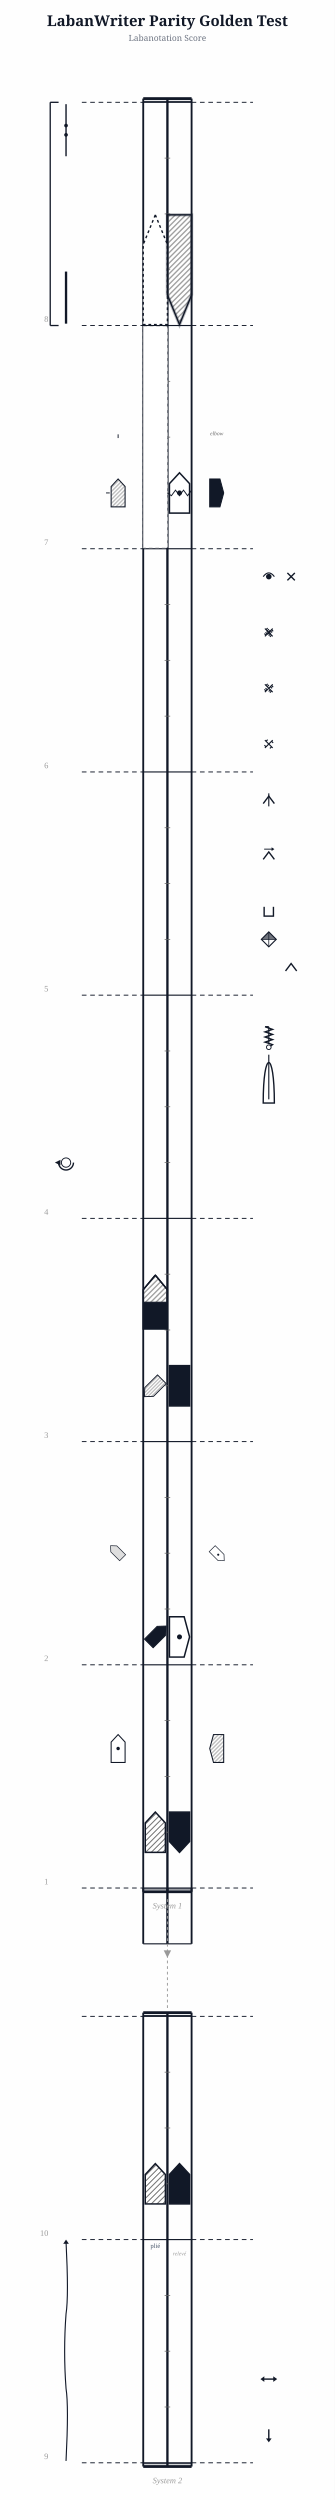
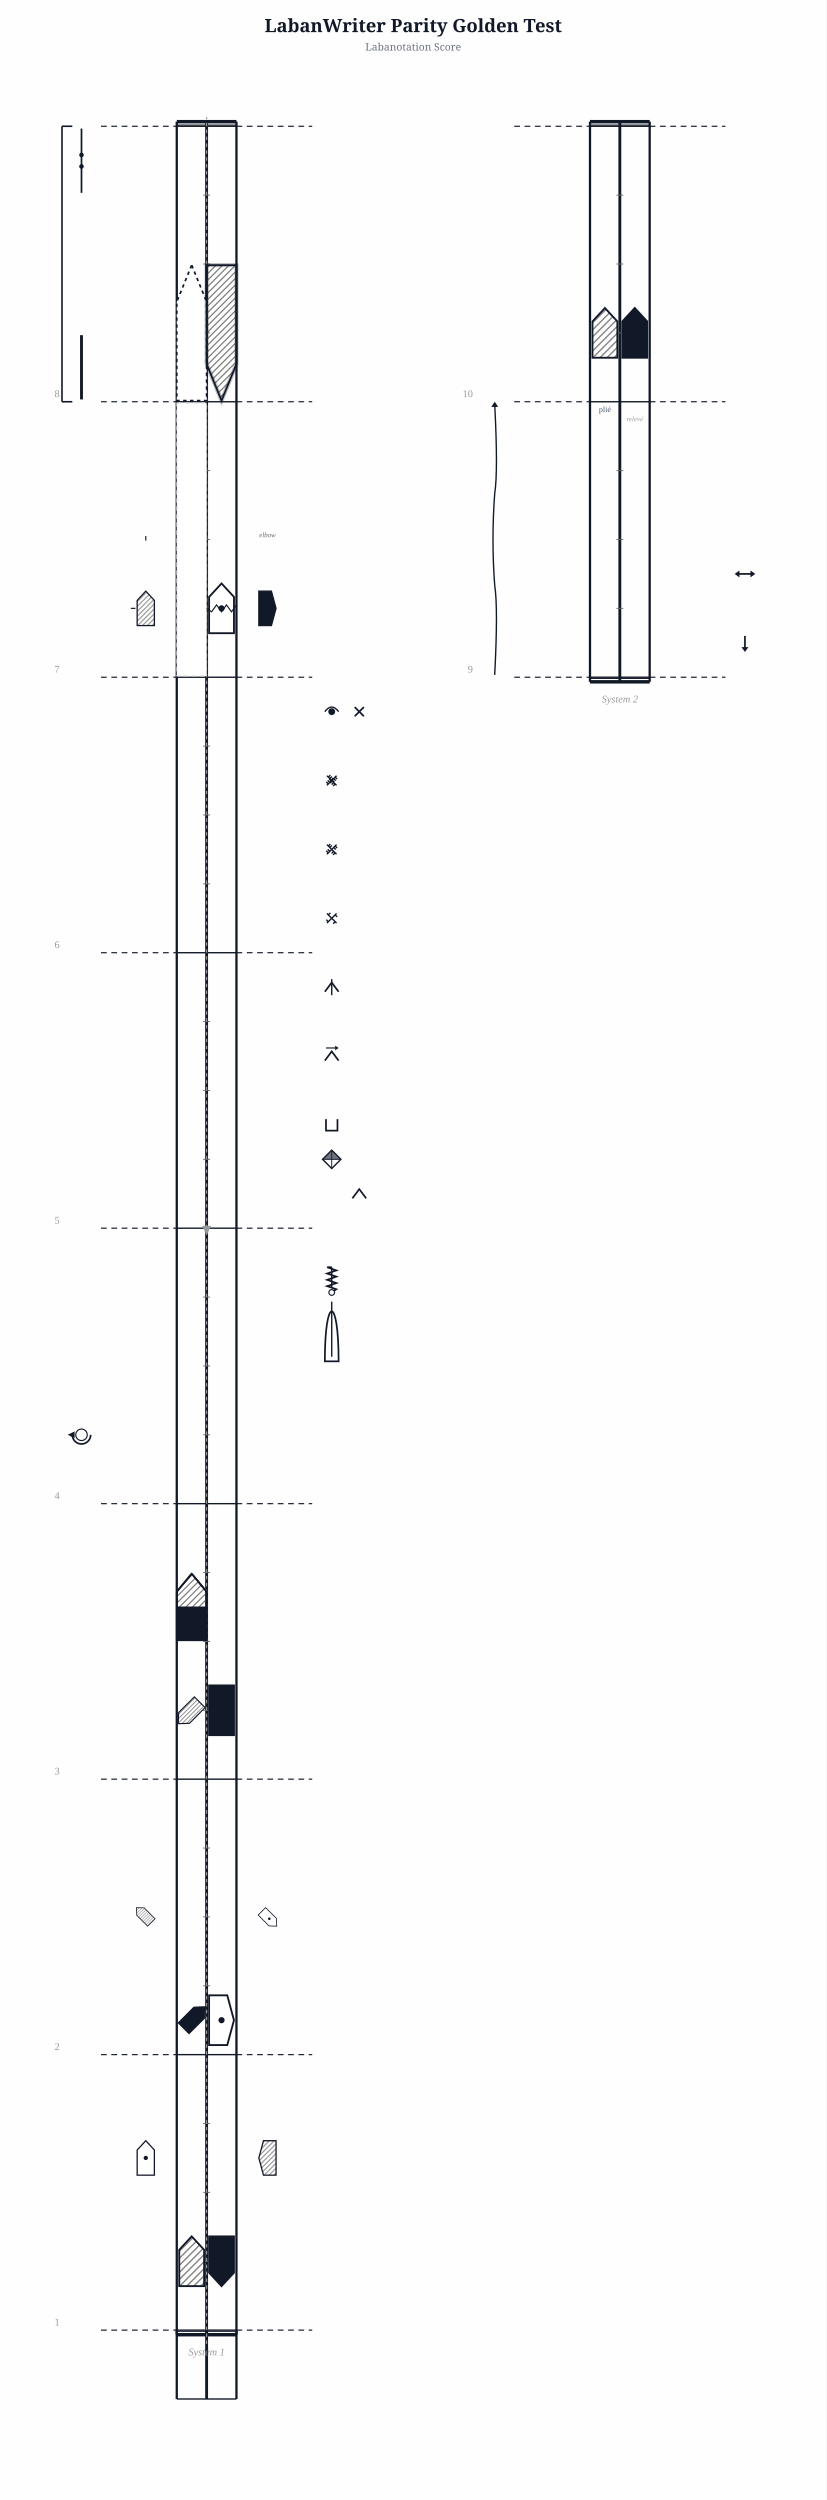
- <svg xmlns="http://www.w3.org/2000/svg" width="360" height="2688" viewBox="0 0 360 2688">
-   <rect x="0" y="0" width="360" height="2688" fill="#fefefe" />
+ <svg xmlns="http://www.w3.org/2000/svg" width="720" height="2178" viewBox="0 0 720 2178">
+   <rect x="0" y="0" width="720" height="2178" fill="#fefefe" />
  <defs>
    <pattern id="laban-hatch" patternUnits="userSpaceOnUse" width="4" height="4" patternTransform="rotate(45)">
      <line x1="0" y1="0" x2="0" y2="4" stroke="#555" stroke-width="1.5" />
    </pattern>
    <marker id="arrow" viewBox="0 0 10 10" refX="8" refY="5" markerWidth="6" markerHeight="6" orient="auto-start-reverse">
      <path d="M 0 0 L 10 5 L 0 10 Z" fill="#111827" />
    </marker>
    <symbol id="laban-dir-backward-high" viewBox="-2.0 -2.0 24.0 44.0">
      <path d="M 0.0 0.0 L 20.0 0.0 L 20.0 29.2 L 10.0 40.0 L 0.0 29.2 Z" fill="url(#laban-hatch)" stroke="#111827" stroke-width="1.5" />
    </symbol>
    <symbol id="laban-dir-backward-low" viewBox="-2.0 -2.0 24.0 44.0">
      <path d="M 0.0 0.0 L 20.0 0.0 L 20.0 29.2 L 10.0 40.0 L 0.0 29.2 Z" fill="#111827" stroke="#111827" stroke-width="1.5" />
    </symbol>
    <symbol id="laban-dir-diagonal_backward_left-middle" viewBox="-13.2 -3.2 39.3 39.3">
      <path d="M -11.2 12.9 L 2.9 -1.2 L 23.6 19.4 L 24.1 34.1 L 9.4 33.6 Z" fill="#ffffff" stroke="#111827" stroke-width="1.5" />
      <circle cx="10.0" cy="20.0" r="2.5" fill="#111827" />
    </symbol>
    <symbol id="laban-dir-diagonal_backward_right-high" viewBox="-6.1 -3.2 39.3 39.3">
      <path d="M 17.1 -1.2 L 31.2 12.9 L 10.6 33.6 L -4.1 34.1 L -3.6 19.4 Z" fill="url(#laban-hatch)" stroke="#111827" stroke-width="1.5" />
    </symbol>
    <symbol id="laban-dir-diagonal_forward_left-low" viewBox="-13.2 3.9 39.3 39.3">
      <path d="M 24.1 5.9 L 23.6 20.6 L 2.9 41.2 L -11.2 27.1 L 9.4 6.4 Z" fill="#111827" stroke="#111827" stroke-width="1.5" />
    </symbol>
    <symbol id="laban-dir-diagonal_forward_right-high" viewBox="-6.1 3.9 39.3 39.3">
      <path d="M -4.1 5.9 L 10.6 6.4 L 31.2 27.1 L 17.1 41.2 L -3.6 20.6 Z" fill="url(#laban-hatch)" stroke="#111827" stroke-width="1.5" />
    </symbol>
    <symbol id="laban-dir-forward-high" viewBox="-2.0 -2.0 24.0 44.0">
      <path d="M 10.0 0.0 L 20.0 10.8 L 20.0 40.0 L 0.0 40.0 L 0.0 10.8 Z" fill="url(#laban-hatch)" stroke="#111827" stroke-width="1.5" />
    </symbol>
    <symbol id="laban-dir-forward-low" viewBox="-2.0 -2.0 24.0 44.0">
      <path d="M 10.0 0.0 L 20.0 10.8 L 20.0 40.0 L 0.0 40.0 L 0.0 10.8 Z" fill="#111827" stroke="#111827" stroke-width="1.5" />
    </symbol>
    <symbol id="laban-dir-forward-middle" viewBox="-2.0 -2.0 24.0 44.0">
      <path d="M 10.0 0.0 L 20.0 10.8 L 20.0 40.0 L 0.0 40.0 L 0.0 10.8 Z" fill="#ffffff" stroke="#111827" stroke-width="1.5" />
      <circle cx="10.0" cy="20.0" r="2.5" fill="#111827" />
    </symbol>
    <symbol id="laban-dir-left-high" viewBox="-2.0 -2.0 24.0 44.0">
      <path d="M 20.0 0.0 L 20.0 40.0 L 5.4 40.0 L 0.0 20.0 L 5.4 0.0 Z" fill="url(#laban-hatch)" stroke="#111827" stroke-width="1.5" />
    </symbol>
    <symbol id="laban-dir-place-low" viewBox="-2.0 -2.0 24.0 44.0">
      <path d="M 0.0 0.0 L 20.0 0.0 L 20.0 40.0 L 0.0 40.0 Z" fill="#111827" stroke="#111827" stroke-width="1.5" />
    </symbol>
    <symbol id="laban-dir-right-low" viewBox="-2.0 -2.0 24.0 44.0">
      <path d="M 0.0 0.0 L 14.6 0.0 L 20.0 20.0 L 14.6 40.0 L 0.0 40.0 Z" fill="#111827" stroke="#111827" stroke-width="1.5" />
    </symbol>
    <symbol id="laban-dir-right-middle" viewBox="-2.0 -2.0 24.0 44.0">
      <path d="M 0.0 0.0 L 14.6 0.0 L 20.0 20.0 L 14.6 40.0 L 0.0 40.0 Z" fill="#ffffff" stroke="#111827" stroke-width="1.5" />
      <circle cx="10.0" cy="20.0" r="2.5" fill="#111827" />
    </symbol>
  </defs>
-   <text x="180.0" y="28" text-anchor="middle" font-size="16" font-weight="700" font-family="serif" fill="#111827">LabanWriter Parity Golden Test</text>
-   <text x="180.0" y="44" text-anchor="middle" font-size="9" font-family="serif" fill="#6b7280">Labanotation Score</text>
+   <text x="360.0" y="28" text-anchor="middle" font-size="16" font-weight="700" font-family="serif" fill="#111827">LabanWriter Parity Golden Test</text>
+   <text x="360.0" y="44" text-anchor="middle" font-size="9" font-family="serif" fill="#6b7280">Labanotation Score</text>
  <g class="laban-system" data-system="1" data-measures="1-8">
    <line x1="154.0" y1="106.0" x2="154.0" y2="2034.0" stroke="#111827" stroke-width="2" />
    <line x1="206.0" y1="106.0" x2="206.0" y2="2034.0" stroke="#111827" stroke-width="2" />
    <line x1="180.0" y1="106.0" x2="180.0" y2="2034.0" stroke="#111827" stroke-width="2.5" />
    <line x1="154.0" y1="2030.0" x2="206.0" y2="2030.0" stroke="#111827" stroke-width="1.2" />
    <line x1="88.0" y1="2030.0" x2="154.0" y2="2030.0" stroke="#111827" stroke-width="1" stroke-dasharray="5,4" />
    <line x1="206.0" y1="2030.0" x2="272.0" y2="2030.0" stroke="#111827" stroke-width="1" stroke-dasharray="5,4" />
    <line x1="177.0" y1="1970.0" x2="183.0" y2="1970.0" stroke="#666" stroke-width="0.8" />
    <line x1="177.0" y1="1910.0" x2="183.0" y2="1910.0" stroke="#666" stroke-width="0.8" />
    <line x1="177.0" y1="1850.0" x2="183.0" y2="1850.0" stroke="#666" stroke-width="0.8" />
    <line x1="154.0" y1="1790.0" x2="206.0" y2="1790.0" stroke="#111827" stroke-width="1.2" />
    <line x1="88.0" y1="1790.0" x2="154.0" y2="1790.0" stroke="#111827" stroke-width="1" stroke-dasharray="5,4" />
    <line x1="206.0" y1="1790.0" x2="272.0" y2="1790.0" stroke="#111827" stroke-width="1" stroke-dasharray="5,4" />
    <line x1="177.0" y1="1730.0" x2="183.0" y2="1730.0" stroke="#666" stroke-width="0.8" />
    <line x1="177.0" y1="1670.0" x2="183.0" y2="1670.0" stroke="#666" stroke-width="0.8" />
    <line x1="177.0" y1="1610.0" x2="183.0" y2="1610.0" stroke="#666" stroke-width="0.8" />
    <line x1="154.0" y1="1550.0" x2="206.0" y2="1550.0" stroke="#111827" stroke-width="1.2" />
    <line x1="88.0" y1="1550.0" x2="154.0" y2="1550.0" stroke="#111827" stroke-width="1" stroke-dasharray="5,4" />
    <line x1="206.0" y1="1550.0" x2="272.0" y2="1550.0" stroke="#111827" stroke-width="1" stroke-dasharray="5,4" />
    <line x1="177.0" y1="1490.0" x2="183.0" y2="1490.0" stroke="#666" stroke-width="0.8" />
    <line x1="177.0" y1="1430.0" x2="183.0" y2="1430.0" stroke="#666" stroke-width="0.8" />
    <line x1="177.0" y1="1370.0" x2="183.0" y2="1370.0" stroke="#666" stroke-width="0.8" />
    <line x1="154.0" y1="1310.0" x2="206.0" y2="1310.0" stroke="#111827" stroke-width="1.2" />
    <line x1="88.0" y1="1310.0" x2="154.0" y2="1310.0" stroke="#111827" stroke-width="1" stroke-dasharray="5,4" />
    <line x1="206.0" y1="1310.0" x2="272.0" y2="1310.0" stroke="#111827" stroke-width="1" stroke-dasharray="5,4" />
    <line x1="177.0" y1="1250.0" x2="183.0" y2="1250.0" stroke="#666" stroke-width="0.8" />
    <line x1="177.0" y1="1190.0" x2="183.0" y2="1190.0" stroke="#666" stroke-width="0.8" />
    <line x1="177.0" y1="1130.0" x2="183.0" y2="1130.0" stroke="#666" stroke-width="0.8" />
    <line x1="154.0" y1="1070.0" x2="206.0" y2="1070.0" stroke="#111827" stroke-width="1.2" />
    <line x1="88.0" y1="1070.0" x2="154.0" y2="1070.0" stroke="#111827" stroke-width="1" stroke-dasharray="5,4" />
    <line x1="206.0" y1="1070.0" x2="272.0" y2="1070.0" stroke="#111827" stroke-width="1" stroke-dasharray="5,4" />
    <line x1="177.0" y1="1010.0" x2="183.0" y2="1010.0" stroke="#666" stroke-width="0.8" />
    <line x1="177.0" y1="950.0" x2="183.0" y2="950.0" stroke="#666" stroke-width="0.8" />
    <line x1="177.0" y1="890.0" x2="183.0" y2="890.0" stroke="#666" stroke-width="0.8" />
    <line x1="154.0" y1="830.0" x2="206.0" y2="830.0" stroke="#111827" stroke-width="1.2" />
    <line x1="88.0" y1="830.0" x2="154.0" y2="830.0" stroke="#111827" stroke-width="1" stroke-dasharray="5,4" />
    <line x1="206.0" y1="830.0" x2="272.0" y2="830.0" stroke="#111827" stroke-width="1" stroke-dasharray="5,4" />
    <line x1="177.0" y1="770.0" x2="183.0" y2="770.0" stroke="#666" stroke-width="0.8" />
    <line x1="177.0" y1="710.0" x2="183.0" y2="710.0" stroke="#666" stroke-width="0.8" />
    <line x1="177.0" y1="650.0" x2="183.0" y2="650.0" stroke="#666" stroke-width="0.8" />
    <line x1="154.0" y1="590.0" x2="206.0" y2="590.0" stroke="#111827" stroke-width="1.2" />
    <line x1="88.0" y1="590.0" x2="154.0" y2="590.0" stroke="#111827" stroke-width="1" stroke-dasharray="5,4" />
    <line x1="206.0" y1="590.0" x2="272.0" y2="590.0" stroke="#111827" stroke-width="1" stroke-dasharray="5,4" />
    <line x1="177.0" y1="530.0" x2="183.0" y2="530.0" stroke="#666" stroke-width="0.8" />
    <line x1="177.0" y1="470.0" x2="183.0" y2="470.0" stroke="#666" stroke-width="0.8" />
    <line x1="177.0" y1="410.0" x2="183.0" y2="410.0" stroke="#666" stroke-width="0.8" />
    <line x1="154.0" y1="350.0" x2="206.0" y2="350.0" stroke="#111827" stroke-width="1.2" />
    <line x1="88.0" y1="350.0" x2="154.0" y2="350.0" stroke="#111827" stroke-width="1" stroke-dasharray="5,4" />
    <line x1="206.0" y1="350.0" x2="272.0" y2="350.0" stroke="#111827" stroke-width="1" stroke-dasharray="5,4" />
    <line x1="154.0" y1="110.0" x2="206.0" y2="110.0" stroke="#111827" stroke-width="1.2" />
    <line x1="88.0" y1="110.0" x2="154.0" y2="110.0" stroke="#111827" stroke-width="1" stroke-dasharray="5,4" />
    <line x1="206.0" y1="110.0" x2="272.0" y2="110.0" stroke="#111827" stroke-width="1" stroke-dasharray="5,4" />
    <line x1="177.0" y1="290.0" x2="183.0" y2="290.0" stroke="#666" stroke-width="0.8" />
    <line x1="177.0" y1="230.0" x2="183.0" y2="230.0" stroke="#666" stroke-width="0.8" />
    <line x1="177.0" y1="170.0" x2="183.0" y2="170.0" stroke="#666" stroke-width="0.8" />
    <line x1="154.0" y1="2034.0" x2="206.0" y2="2034.0" stroke="#111827" stroke-width="3" />
    <line x1="154.0" y1="2031.0" x2="206.0" y2="2031.0" stroke="#111827" stroke-width="1" />
    <line x1="154.0" y1="109.0" x2="206.0" y2="109.0" stroke="#111827" stroke-width="1" />
    <line x1="154.0" y1="106.0" x2="206.0" y2="106.0" stroke="#111827" stroke-width="3" />
    <g class="laban-starting-position">
      <line x1="154.0" y1="2030.0" x2="154.0" y2="2090.0" stroke="#111827" stroke-width="2" />
      <line x1="180.0" y1="2030.0" x2="180.0" y2="2090.0" stroke="#111827" stroke-width="2.5" />
      <line x1="206.0" y1="2030.0" x2="206.0" y2="2090.0" stroke="#111827" stroke-width="2" />
      <line x1="154.0" y1="2090.0" x2="206.0" y2="2090.0" stroke="#111827" stroke-width="1.2" />
    </g>
    <text x="52.0" y="2026.0" text-anchor="end" font-size="9" fill="#999">1</text>
    <text x="52.0" y="1786.0" text-anchor="end" font-size="9" fill="#999">2</text>
    <text x="52.0" y="1546.0" text-anchor="end" font-size="9" fill="#999">3</text>
    <text x="52.0" y="1306.0" text-anchor="end" font-size="9" fill="#999">4</text>
    <text x="52.0" y="1066.0" text-anchor="end" font-size="9" fill="#999">5</text>
    <text x="52.0" y="826.0" text-anchor="end" font-size="9" fill="#999">6</text>
    <text x="52.0" y="586.0" text-anchor="end" font-size="9" fill="#999">7</text>
    <text x="52.0" y="346.0" text-anchor="end" font-size="9" fill="#999">8</text>
    <text x="180.0" y="2052.0" text-anchor="middle" font-size="9" font-style="italic" fill="#999">System 1</text>
  </g>
-   <line x1="180.0" y1="2042.0" x2="180.0" y2="2160.0" stroke="#999" stroke-width="1" stroke-dasharray="3,3" />
-   <polygon points="176.0,2097.0 184.0,2097.0 180.0,2105.0" fill="#999" />
+   <line x1="180.0" y1="2042.0" x2="180.0" y2="102.0" stroke="#999" stroke-width="1" stroke-dasharray="3,3" />
+   <polygon points="176.0,1068.0 184.0,1068.0 180.0,1076.0" fill="#999" />
  <g class="laban-system" data-system="2" data-measures="9-10">
-     <line x1="154.0" y1="2164.0" x2="154.0" y2="2652.0" stroke="#111827" stroke-width="2" />
-     <line x1="206.0" y1="2164.0" x2="206.0" y2="2652.0" stroke="#111827" stroke-width="2" />
-     <line x1="180.0" y1="2164.0" x2="180.0" y2="2652.0" stroke="#111827" stroke-width="2.5" />
-     <line x1="154.0" y1="2648.0" x2="206.0" y2="2648.0" stroke="#111827" stroke-width="1.2" />
-     <line x1="88.0" y1="2648.0" x2="154.0" y2="2648.0" stroke="#111827" stroke-width="1" stroke-dasharray="5,4" />
-     <line x1="206.0" y1="2648.0" x2="272.0" y2="2648.0" stroke="#111827" stroke-width="1" stroke-dasharray="5,4" />
-     <line x1="177.0" y1="2588.0" x2="183.0" y2="2588.0" stroke="#666" stroke-width="0.8" />
-     <line x1="177.0" y1="2528.0" x2="183.0" y2="2528.0" stroke="#666" stroke-width="0.8" />
-     <line x1="177.0" y1="2468.0" x2="183.0" y2="2468.0" stroke="#666" stroke-width="0.8" />
-     <line x1="154.0" y1="2408.0" x2="206.0" y2="2408.0" stroke="#111827" stroke-width="1.2" />
-     <line x1="88.0" y1="2408.0" x2="154.0" y2="2408.0" stroke="#111827" stroke-width="1" stroke-dasharray="5,4" />
-     <line x1="206.0" y1="2408.0" x2="272.0" y2="2408.0" stroke="#111827" stroke-width="1" stroke-dasharray="5,4" />
-     <line x1="154.0" y1="2168.0" x2="206.0" y2="2168.0" stroke="#111827" stroke-width="1.2" />
-     <line x1="88.0" y1="2168.0" x2="154.0" y2="2168.0" stroke="#111827" stroke-width="1" stroke-dasharray="5,4" />
-     <line x1="206.0" y1="2168.0" x2="272.0" y2="2168.0" stroke="#111827" stroke-width="1" stroke-dasharray="5,4" />
-     <line x1="177.0" y1="2348.0" x2="183.0" y2="2348.0" stroke="#666" stroke-width="0.8" />
-     <line x1="177.0" y1="2288.0" x2="183.0" y2="2288.0" stroke="#666" stroke-width="0.8" />
-     <line x1="177.0" y1="2228.0" x2="183.0" y2="2228.0" stroke="#666" stroke-width="0.8" />
-     <line x1="154.0" y1="2652.0" x2="206.0" y2="2652.0" stroke="#111827" stroke-width="3" />
-     <line x1="154.0" y1="2649.0" x2="206.0" y2="2649.0" stroke="#111827" stroke-width="1" />
-     <line x1="154.0" y1="2167.0" x2="206.0" y2="2167.0" stroke="#111827" stroke-width="1" />
-     <line x1="154.0" y1="2164.0" x2="206.0" y2="2164.0" stroke="#111827" stroke-width="3" />
-     <text x="52.0" y="2644.0" text-anchor="end" font-size="9" fill="#999">9</text>
-     <text x="52.0" y="2404.0" text-anchor="end" font-size="9" fill="#999">10</text>
-     <text x="180.0" y="2670.0" text-anchor="middle" font-size="9" font-style="italic" fill="#999">System 2</text>
+     <line x1="514.0" y1="106.0" x2="514.0" y2="594.0" stroke="#111827" stroke-width="2" />
+     <line x1="566.0" y1="106.0" x2="566.0" y2="594.0" stroke="#111827" stroke-width="2" />
+     <line x1="540.0" y1="106.0" x2="540.0" y2="594.0" stroke="#111827" stroke-width="2.5" />
+     <line x1="514.0" y1="590.0" x2="566.0" y2="590.0" stroke="#111827" stroke-width="1.2" />
+     <line x1="448.0" y1="590.0" x2="514.0" y2="590.0" stroke="#111827" stroke-width="1" stroke-dasharray="5,4" />
+     <line x1="566.0" y1="590.0" x2="632.0" y2="590.0" stroke="#111827" stroke-width="1" stroke-dasharray="5,4" />
+     <line x1="537.0" y1="530.0" x2="543.0" y2="530.0" stroke="#666" stroke-width="0.8" />
+     <line x1="537.0" y1="470.0" x2="543.0" y2="470.0" stroke="#666" stroke-width="0.8" />
+     <line x1="537.0" y1="410.0" x2="543.0" y2="410.0" stroke="#666" stroke-width="0.8" />
+     <line x1="514.0" y1="350.0" x2="566.0" y2="350.0" stroke="#111827" stroke-width="1.2" />
+     <line x1="448.0" y1="350.0" x2="514.0" y2="350.0" stroke="#111827" stroke-width="1" stroke-dasharray="5,4" />
+     <line x1="566.0" y1="350.0" x2="632.0" y2="350.0" stroke="#111827" stroke-width="1" stroke-dasharray="5,4" />
+     <line x1="514.0" y1="110.0" x2="566.0" y2="110.0" stroke="#111827" stroke-width="1.2" />
+     <line x1="448.0" y1="110.0" x2="514.0" y2="110.0" stroke="#111827" stroke-width="1" stroke-dasharray="5,4" />
+     <line x1="566.0" y1="110.0" x2="632.0" y2="110.0" stroke="#111827" stroke-width="1" stroke-dasharray="5,4" />
+     <line x1="537.0" y1="290.0" x2="543.0" y2="290.0" stroke="#666" stroke-width="0.8" />
+     <line x1="537.0" y1="230.0" x2="543.0" y2="230.0" stroke="#666" stroke-width="0.8" />
+     <line x1="537.0" y1="170.0" x2="543.0" y2="170.0" stroke="#666" stroke-width="0.8" />
+     <line x1="514.0" y1="594.0" x2="566.0" y2="594.0" stroke="#111827" stroke-width="3" />
+     <line x1="514.0" y1="591.0" x2="566.0" y2="591.0" stroke="#111827" stroke-width="1" />
+     <line x1="514.0" y1="109.0" x2="566.0" y2="109.0" stroke="#111827" stroke-width="1" />
+     <line x1="514.0" y1="106.0" x2="566.0" y2="106.0" stroke="#111827" stroke-width="3" />
+     <text x="412.0" y="586.0" text-anchor="end" font-size="9" fill="#999">9</text>
+     <text x="412.0" y="346.0" text-anchor="end" font-size="9" fill="#999">10</text>
+     <text x="540.0" y="612.0" text-anchor="middle" font-size="9" font-style="italic" fill="#999">System 2</text>
  </g>
  <g class="laban-symbol" data-symbol-id="support.step.forward" data-direction="forward" data-level="high">
    <use href="#laban-dir-forward-high" x="154.0" y="1911.0" width="26.0" height="118.0" />
  </g>
  <g class="laban-symbol" data-symbol-id="support.step.forward" data-direction="backward" data-level="low">
    <use href="#laban-dir-backward-low" x="180.0" y="1911.0" width="26.0" height="118.0" />
  </g>
  <g class="laban-symbol" data-symbol-id="direction.forward" data-direction="forward" data-level="middle">
    <use href="#laban-dir-forward-middle" x="118.0" y="1851.0" width="18.0" height="58.0" />
  </g>
  <g class="laban-symbol" data-symbol-id="direction.left" data-direction="left" data-level="high">
    <use href="#laban-dir-left-high" x="224.0" y="1851.0" width="18.0" height="58.0" />
  </g>
  <g class="laban-symbol" data-symbol-id="support.step.forward" data-direction="right" data-level="middle">
    <use href="#laban-dir-right-middle" x="180.0" y="1731.0" width="26.0" height="58.0" />
  </g>
  <g class="laban-symbol" data-symbol-id="support.step.forward" data-direction="diagonal_forward_left" data-level="low">
    <use href="#laban-dir-diagonal_forward_left-low" x="154.0" y="1731.0" width="26.0" height="58.0" />
  </g>
  <g class="laban-symbol" data-symbol-id="direction.forward" data-direction="diagonal_forward_right" data-level="high">
    <use href="#laban-dir-diagonal_forward_right-high" x="118.0" y="1611.0" width="18.0" height="118.0" />
  </g>
  <g class="laban-symbol" data-symbol-id="direction.forward" data-direction="diagonal_backward_left" data-level="middle">
    <use href="#laban-dir-diagonal_backward_left-middle" x="224.0" y="1611.0" width="18.0" height="118.0" />
  </g>
  <g class="laban-symbol" data-symbol-id="support.step.forward" data-direction="diagonal_backward_right" data-level="high">
    <use href="#laban-dir-diagonal_backward_right-high" x="154.0" y="1431.0" width="26.0" height="118.0" />
  </g>
  <g class="laban-symbol" data-symbol-id="support.step.forward" data-direction="place" data-level="low">
    <use href="#laban-dir-place-low" x="180.0" y="1431.0" width="26.0" height="118.0" />
  </g>
  <g class="laban-symbol" data-symbol-id="support.step.forward" data-direction="forward" data-level="middle">
    <defs>
      <clipPath id="upper-clip-0">
        <rect x="154.0" y="1371.0" width="26.0" height="29.0" />
      </clipPath>
      <clipPath id="lower-clip-0">
        <rect x="154.0" y="1400.0" width="26.0" height="29.0" />
      </clipPath>
    </defs>
    <path d="M 167.0 1371.0 L 180.0 1386.7 L 180.0 1429.0 L 154.0 1429.0 L 154.0 1386.7 Z" clip-path="url(#upper-clip-0)" fill="url(#laban-hatch)" stroke="#111827" stroke-width="1.5" />
    <path d="M 167.0 1371.0 L 180.0 1386.7 L 180.0 1429.0 L 154.0 1429.0 L 154.0 1386.7 Z" clip-path="url(#lower-clip-0)" fill="#111827" stroke="#111827" stroke-width="1.5" />
    <line x1="154.0" y1="1400.0" x2="180.0" y2="1400.0" stroke="#111827" stroke-width="0.8" />
    <path d="M 167.0 1371.0 L 180.0 1386.7 L 180.0 1429.0 L 154.0 1429.0 L 154.0 1386.7 Z" fill="none" stroke="#111827" stroke-width="1.5" />
  </g>
  <g class="laban-symbol whitespace" data-symbol-id="support.step.forward">
    <rect x="154" y="351.0" width="26" height="238.0" fill="white" stroke="#ccc" stroke-width="0.8" stroke-dasharray="4,3" />
  </g>
  <g class="laban-symbol" data-symbol-id="support.step.forward" data-direction="forward" data-level="middle">
    <use href="#laban-dir-forward-middle" x="180.0" y="471.0" width="26.0" height="118.0" />
    <polyline points="180.0,530.0 184.3,533.0 188.7,527.0 193.0,533.0 197.3,527.0 201.7,533.0 206.0,527.0" fill="none" stroke="#111827" stroke-width="1" />
  </g>
  <g class="laban-symbol" data-symbol-id="direction.forward" data-direction="forward" data-level="high">
    <use href="#laban-dir-forward-high" x="118.0" y="471.0" width="18.0" height="118.0" />
    <line x1="127.0" y1="471.0" x2="127.0" y2="467.0" stroke="#111827" stroke-width="1" />
    <line x1="118.0" y1="530.0" x2="114.0" y2="530.0" stroke="#111827" stroke-width="1" />
  </g>
  <g class="laban-symbol" data-symbol-id="direction.forward" data-direction="right" data-level="low">
    <use href="#laban-dir-right-low" x="224.0" y="471.0" width="18.0" height="118.0" />
    <text x="233.0" y="468.0" text-anchor="middle" font-size="6" font-style="italic" fill="#666">elbow</text>
    <circle cx="230.5" cy="530.0" r="1.5" fill="#111827" />
    <circle cx="235.5" cy="530.0" r="1.5" fill="#111827" />
  </g>
  <g class="laban-symbol" data-symbol-id="support.step.forward" data-direction="forward" data-level="middle">
    <path d="M 167.0 231.0 L 180.0 262.9 L 180.0 349.0 L 154.0 349.0 L 154.0 262.9 Z" fill="#ffffff" stroke="#111827" stroke-width="1.5" stroke-dasharray="3,3" />
  </g>
  <g class="laban-symbol" data-symbol-id="support.step.forward" data-direction="backward" data-level="high">
    <path d="M 180.0 231.0 L 206.0 231.0 L 206.0 317.1 L 193.0 349.0 L 180.0 317.1 Z" fill="url(#laban-hatch)" stroke="#111827" stroke-width="1.5" />
    <path d="M 180.0 231.0 L 206.0 231.0 L 206.0 317.1 L 193.0 349.0 L 180.0 317.1 Z" fill="none" stroke="#111827" stroke-width="3.5" opacity="0.3" />
  </g>
  <g class="laban-symbol" data-symbol-id="support.step.forward" data-direction="forward" data-level="high">
-     <use href="#laban-dir-forward-high" x="154.0" y="2289.0" width="26.0" height="118.0" />
-     <text x="167.0" y="2417.0" text-anchor="middle" font-size="7" fill="#475569">plié</text>
+     <use href="#laban-dir-forward-high" x="514.0" y="231.0" width="26.0" height="118.0" />
+     <text x="527.0" y="359.0" text-anchor="middle" font-size="7" fill="#475569">plié</text>
  </g>
  <g class="laban-symbol" data-symbol-id="support.step.forward" data-direction="forward" data-level="low">
-     <use href="#laban-dir-forward-low" x="180.0" y="2289.0" width="26.0" height="118.0" />
-     <text x="193.0" y="2425.0" text-anchor="middle" font-size="6" font-style="italic" fill="#999">relevé</text>
+     <use href="#laban-dir-forward-low" x="540.0" y="231.0" width="26.0" height="118.0" />
+     <text x="553.0" y="367.0" text-anchor="middle" font-size="6" font-style="italic" fill="#999">relevé</text>
  </g>
  <g class="laban-annotation turn" data-level="middle" data-turn-subtype="right" data-symbol-id="turn.right" transform="rotate(180, 71.0, 1250.0)">
    <circle cx="71.0" cy="1250.0" r="5.0" fill="#ffffff" stroke="#111827" stroke-width="1" />
    <path d="M 63.0 1250.0 A 8.0 8.0 0 1 1 79.0 1250.0" fill="none" stroke="#111827" stroke-width="1.5" />
    <polygon points="83.0,1250.0 77.0,1247.0 77.0,1253.0" fill="#111827" />
  </g>
  <g class="laban-annotation jump" data-level="middle" data-symbol-id="jump.basic">
    <path d="M 283.0 1186.0 C 283.0 1128.0 295.0 1128.0 295.0 1186.0 Z" fill="#ffffff" stroke="#111827" stroke-width="1.5" />
    <line x1="289.0" y1="1134.0" x2="289.0" y2="1182.0" stroke="#111827" stroke-width="1.2" />
  </g>
  <g class="laban-annotation jump" data-level="middle" data-symbol-id="jump.basic">
    <path d="M 289.0 1126.0 L 293.0 1123.2 L 285.0 1120.5 L 293.0 1117.8 L 285.0 1115.0 L 293.0 1112.2 L 285.0 1109.5 L 293.0 1106.8 L 285.0 1104.0 L 289.0 1104.0" fill="none" stroke="#111827" stroke-width="1.5" />
    <circle cx="289.0" cy="1126.0" r="2.5" fill="#ffffff" stroke="#111827" stroke-width="1" />
    <line x1="289.0" y1="1104.0" x2="289.0" y2="1122.0" stroke="#111827" stroke-width="1.2" />
  </g>
  <g class="laban-annotation effort" data-symbol-id="effort.weight.strong">
    <path d="M 289.0 1002.0 L 297.0 1010.0 L 289.0 1018.0 L 281.0 1010.0 Z" fill="none" stroke="#111827" stroke-width="1.2" />
    <line x1="289.0" y1="1002.0" x2="289.0" y2="1018.0" stroke="#111827" stroke-width="0.8" />
    <line x1="281.0" y1="1010.0" x2="297.0" y2="1010.0" stroke="#111827" stroke-width="0.8" />
    <path d="M 289.0 1002.0 L 281.0 1010.0 L 289.0 1010.0 Z" fill="#111827" opacity="0.6" />
    <path d="M 289.0 1002.0 L 297.0 1010.0 L 289.0 1010.0 Z" fill="#111827" opacity="0.6" />
  </g>
  <g class="laban-annotation contact" data-symbol-id="contact.touch">
    <path d="M 307.0 1044.0 L 313.0 1036.0 L 319.0 1044.0" fill="none" stroke="#111827" stroke-width="1.5" stroke-linejoin="miter" />
  </g>
  <g class="laban-annotation contact" data-symbol-id="contact.grasp">
    <path d="M 284.0 975.0 L 284.0 985.0 L 294.0 985.0 L 294.0 975.0" fill="none" stroke="#111827" stroke-width="1.5" stroke-linejoin="miter" />
  </g>
  <g class="laban-annotation contact" data-symbol-id="contact.slide">
    <path d="M 283.0 924.0 L 289.0 916.0 L 295.0 924.0" fill="none" stroke="#111827" stroke-width="1.5" stroke-linejoin="miter" />
    <line x1="284.0" y1="913.0" x2="293.0" y2="913.0" stroke="#111827" stroke-width="1" />
    <polygon points="295.0,913.0 292.0,911.0 292.0,915.0" fill="#111827" />
  </g>
  <g class="laban-annotation contact" data-symbol-id="contact.strike">
    <path d="M 283.0 864.0 L 289.0 856.0 L 295.0 864.0" fill="none" stroke="#111827" stroke-width="1.5" stroke-linejoin="miter" />
    <line x1="289.0" y1="853.0" x2="289.0" y2="867.0" stroke="#111827" stroke-width="1.2" />
  </g>
  <g class="laban-annotation flexion" data-symbol-id="flexion.knee.90">
    <line x1="289.0" y1="800.0" x2="293.2" y2="795.8" stroke="#111827" stroke-width="1.2" />
    <line x1="292.0" y1="797.0" x2="293.7" y2="798.8" stroke="#111827" stroke-width="1.2" />
    <line x1="289.0" y1="800.0" x2="293.2" y2="804.2" stroke="#111827" stroke-width="1.2" />
    <line x1="292.0" y1="803.0" x2="290.2" y2="804.7" stroke="#111827" stroke-width="1.2" />
    <line x1="289.0" y1="800.0" x2="284.8" y2="804.2" stroke="#111827" stroke-width="1.2" />
    <line x1="286.0" y1="803.0" x2="284.3" y2="801.2" stroke="#111827" stroke-width="1.2" />
    <line x1="289.0" y1="800.0" x2="284.8" y2="795.8" stroke="#111827" stroke-width="1.2" />
    <line x1="286.0" y1="797.0" x2="287.8" y2="795.3" stroke="#111827" stroke-width="1.2" />
  </g>
  <g class="laban-annotation flexion" data-symbol-id="flexion.knee.90">
    <line x1="289.0" y1="740.0" x2="293.2" y2="735.8" stroke="#111827" stroke-width="1.2" />
    <line x1="292.0" y1="737.0" x2="293.7" y2="738.8" stroke="#111827" stroke-width="1.2" />
    <line x1="290.7" y1="738.3" x2="292.5" y2="740.1" stroke="#111827" stroke-width="1.2" />
    <line x1="289.0" y1="740.0" x2="293.2" y2="744.2" stroke="#111827" stroke-width="1.2" />
    <line x1="292.0" y1="743.0" x2="290.2" y2="744.7" stroke="#111827" stroke-width="1.2" />
    <line x1="290.7" y1="741.7" x2="288.9" y2="743.5" stroke="#111827" stroke-width="1.2" />
    <line x1="289.0" y1="740.0" x2="284.8" y2="744.2" stroke="#111827" stroke-width="1.2" />
    <line x1="286.0" y1="743.0" x2="284.3" y2="741.2" stroke="#111827" stroke-width="1.2" />
    <line x1="287.3" y1="741.7" x2="285.5" y2="739.9" stroke="#111827" stroke-width="1.2" />
    <line x1="289.0" y1="740.0" x2="284.8" y2="735.8" stroke="#111827" stroke-width="1.2" />
    <line x1="286.0" y1="737.0" x2="287.8" y2="735.3" stroke="#111827" stroke-width="1.2" />
    <line x1="287.3" y1="738.3" x2="289.1" y2="736.5" stroke="#111827" stroke-width="1.2" />
  </g>
  <g class="laban-annotation flexion" data-symbol-id="flexion.hip.90">
    <line x1="289.0" y1="680.0" x2="293.2" y2="675.8" stroke="#111827" stroke-width="1.2" />
    <line x1="292.0" y1="677.0" x2="293.7" y2="678.8" stroke="#111827" stroke-width="1.2" />
    <line x1="290.7" y1="678.3" x2="292.5" y2="680.1" stroke="#111827" stroke-width="1.2" />
    <line x1="289.4" y1="679.6" x2="291.2" y2="681.3" stroke="#111827" stroke-width="1.2" />
    <line x1="289.0" y1="680.0" x2="293.2" y2="684.2" stroke="#111827" stroke-width="1.2" />
    <line x1="292.0" y1="683.0" x2="290.2" y2="684.7" stroke="#111827" stroke-width="1.2" />
    <line x1="290.7" y1="681.7" x2="288.9" y2="683.5" stroke="#111827" stroke-width="1.2" />
    <line x1="289.4" y1="680.4" x2="287.7" y2="682.2" stroke="#111827" stroke-width="1.2" />
    <line x1="289.0" y1="680.0" x2="284.8" y2="684.2" stroke="#111827" stroke-width="1.2" />
    <line x1="286.0" y1="683.0" x2="284.3" y2="681.2" stroke="#111827" stroke-width="1.2" />
    <line x1="287.3" y1="681.7" x2="285.5" y2="679.9" stroke="#111827" stroke-width="1.2" />
    <line x1="288.6" y1="680.4" x2="286.8" y2="678.7" stroke="#111827" stroke-width="1.2" />
    <line x1="289.0" y1="680.0" x2="284.8" y2="675.8" stroke="#111827" stroke-width="1.2" />
    <line x1="286.0" y1="677.0" x2="287.8" y2="675.3" stroke="#111827" stroke-width="1.2" />
    <line x1="287.3" y1="678.3" x2="289.1" y2="676.5" stroke="#111827" stroke-width="1.2" />
    <line x1="288.6" y1="679.6" x2="290.3" y2="677.8" stroke="#111827" stroke-width="1.2" />
  </g>
  <g class="laban-annotation retention" data-symbol-id="retention.hold.arm">
    <circle cx="289.0" cy="620.0" r="3" fill="#111827" />
    <path d="M 283.0 620.0 Q 289.0 612.0 295.0 620.0" fill="none" stroke="#111827" stroke-width="1.2" />
  </g>
  <g class="laban-annotation retention" data-symbol-id="retention.hold.arm">
    <line x1="309.0" y1="616.0" x2="317.0" y2="624.0" stroke="#111827" stroke-width="1.5" />
    <line x1="317.0" y1="616.0" x2="309.0" y2="624.0" stroke="#111827" stroke-width="1.5" />
  </g>
  <g class="laban-annotation repeat" data-symbol-id="repeat.start">
    <line x1="71.0" y1="292.0" x2="71.0" y2="348.0" stroke="#111827" stroke-width="2.5" />
  </g>
  <g class="laban-annotation repeat" data-symbol-id="repeat.end">
    <line x1="71.0" y1="112.0" x2="71.0" y2="168.0" stroke="#111827" stroke-width="1.5" />
    <circle cx="71.0" cy="135.0" r="2" fill="#111827" />
    <circle cx="71.0" cy="145.0" r="2" fill="#111827" />
  </g>
  <g class="laban-annotation sequential" data-symbol-id="sequential.successive" data-sequential-kind="successive">
-     <path d="M 71.0 2646.0 Q 74.0 2587.0 71.0 2568.1 Q 68.0 2528.0 71.0 2487.9 Q 74.0 2469.0 71.0 2410.0" fill="none" stroke="#111827" stroke-width="1.2" />
-     <polygon points="71.0,2408.0 74.0,2412.5 68.0,2412.5" fill="#111827" />
+     <path d="M 431.0 588.0 Q 434.0 529.0 431.0 510.1 Q 428.0 470.0 431.0 429.9 Q 434.0 411.0 431.0 352.0" fill="none" stroke="#111827" stroke-width="1.2" />
+     <polygon points="431.0,350.0 434.0,354.5 428.0,354.5" fill="#111827" />
  </g>
  <g class="laban-annotation shape" data-symbol-id="shape.pin" data-shape-pole="">
-     <line x1="289.0" y1="2612.0" x2="289.0" y2="2623.0" stroke="#111827" stroke-width="1.5" />
-     <polygon points="289.0,2626.0 286.0,2621.8 292.0,2621.8" fill="#111827" />
+     <line x1="649.0" y1="554.0" x2="649.0" y2="565.0" stroke="#111827" stroke-width="1.5" />
+     <polygon points="649.0,568.0 646.0,563.8 652.0,563.8" fill="#111827" />
  </g>
  <g class="laban-annotation shape" data-symbol-id="shape.wall" data-shape-pole="">
-     <line x1="282.0" y1="2558.0" x2="296.0" y2="2558.0" stroke="#111827" stroke-width="1.5" />
-     <polygon points="280.0,2558.0 284.2,2555.0 284.2,2561.0" fill="#111827" />
-     <polygon points="298.0,2558.0 293.8,2561.0 293.8,2555.0" fill="#111827" />
+     <line x1="642.0" y1="500.0" x2="656.0" y2="500.0" stroke="#111827" stroke-width="1.5" />
+     <polygon points="640.0,500.0 644.2,497.0 644.2,503.0" fill="#111827" />
+     <polygon points="658.0,500.0 653.8,503.0 653.8,497.0" fill="#111827" />
  </g>
  <line x1="71.0" y1="230.0" x2="71.0" y2="230.0" stroke="#111827" stroke-width="1.5" />
  <path class="repeat-span" d="M 54.0 350.0 L 54.0 110.0 M 54.0 350.0 L 63.0 350.0 M 54.0 110.0 L 63.0 110.0" fill="none" stroke="#111827" stroke-width="1.4" />
</svg>
